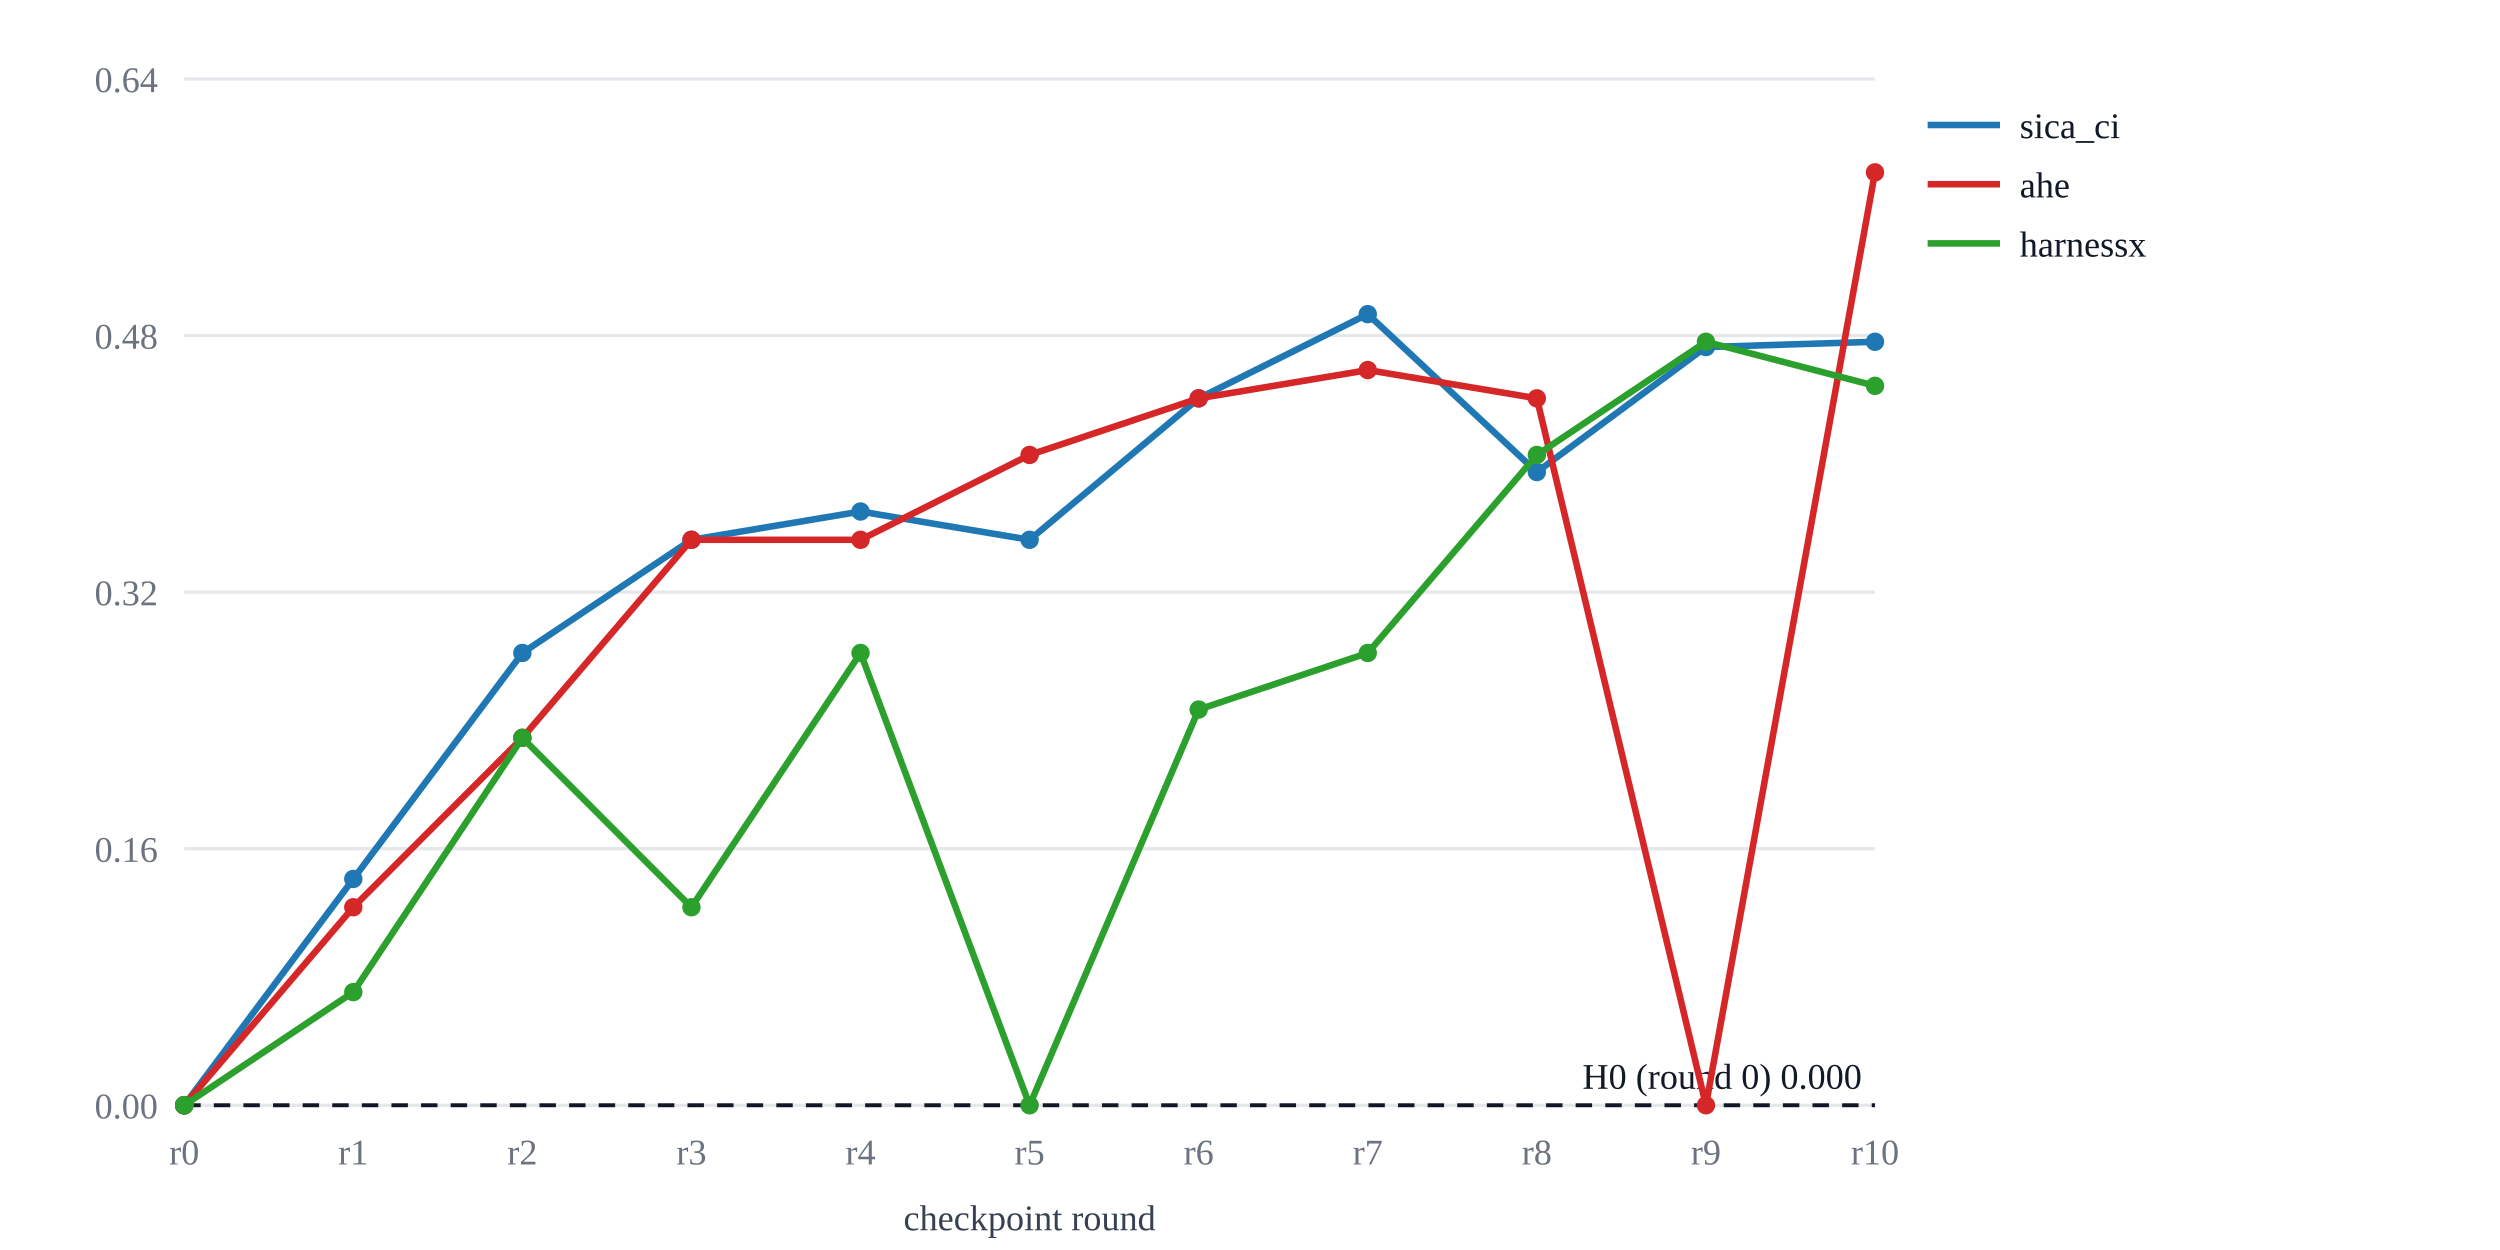
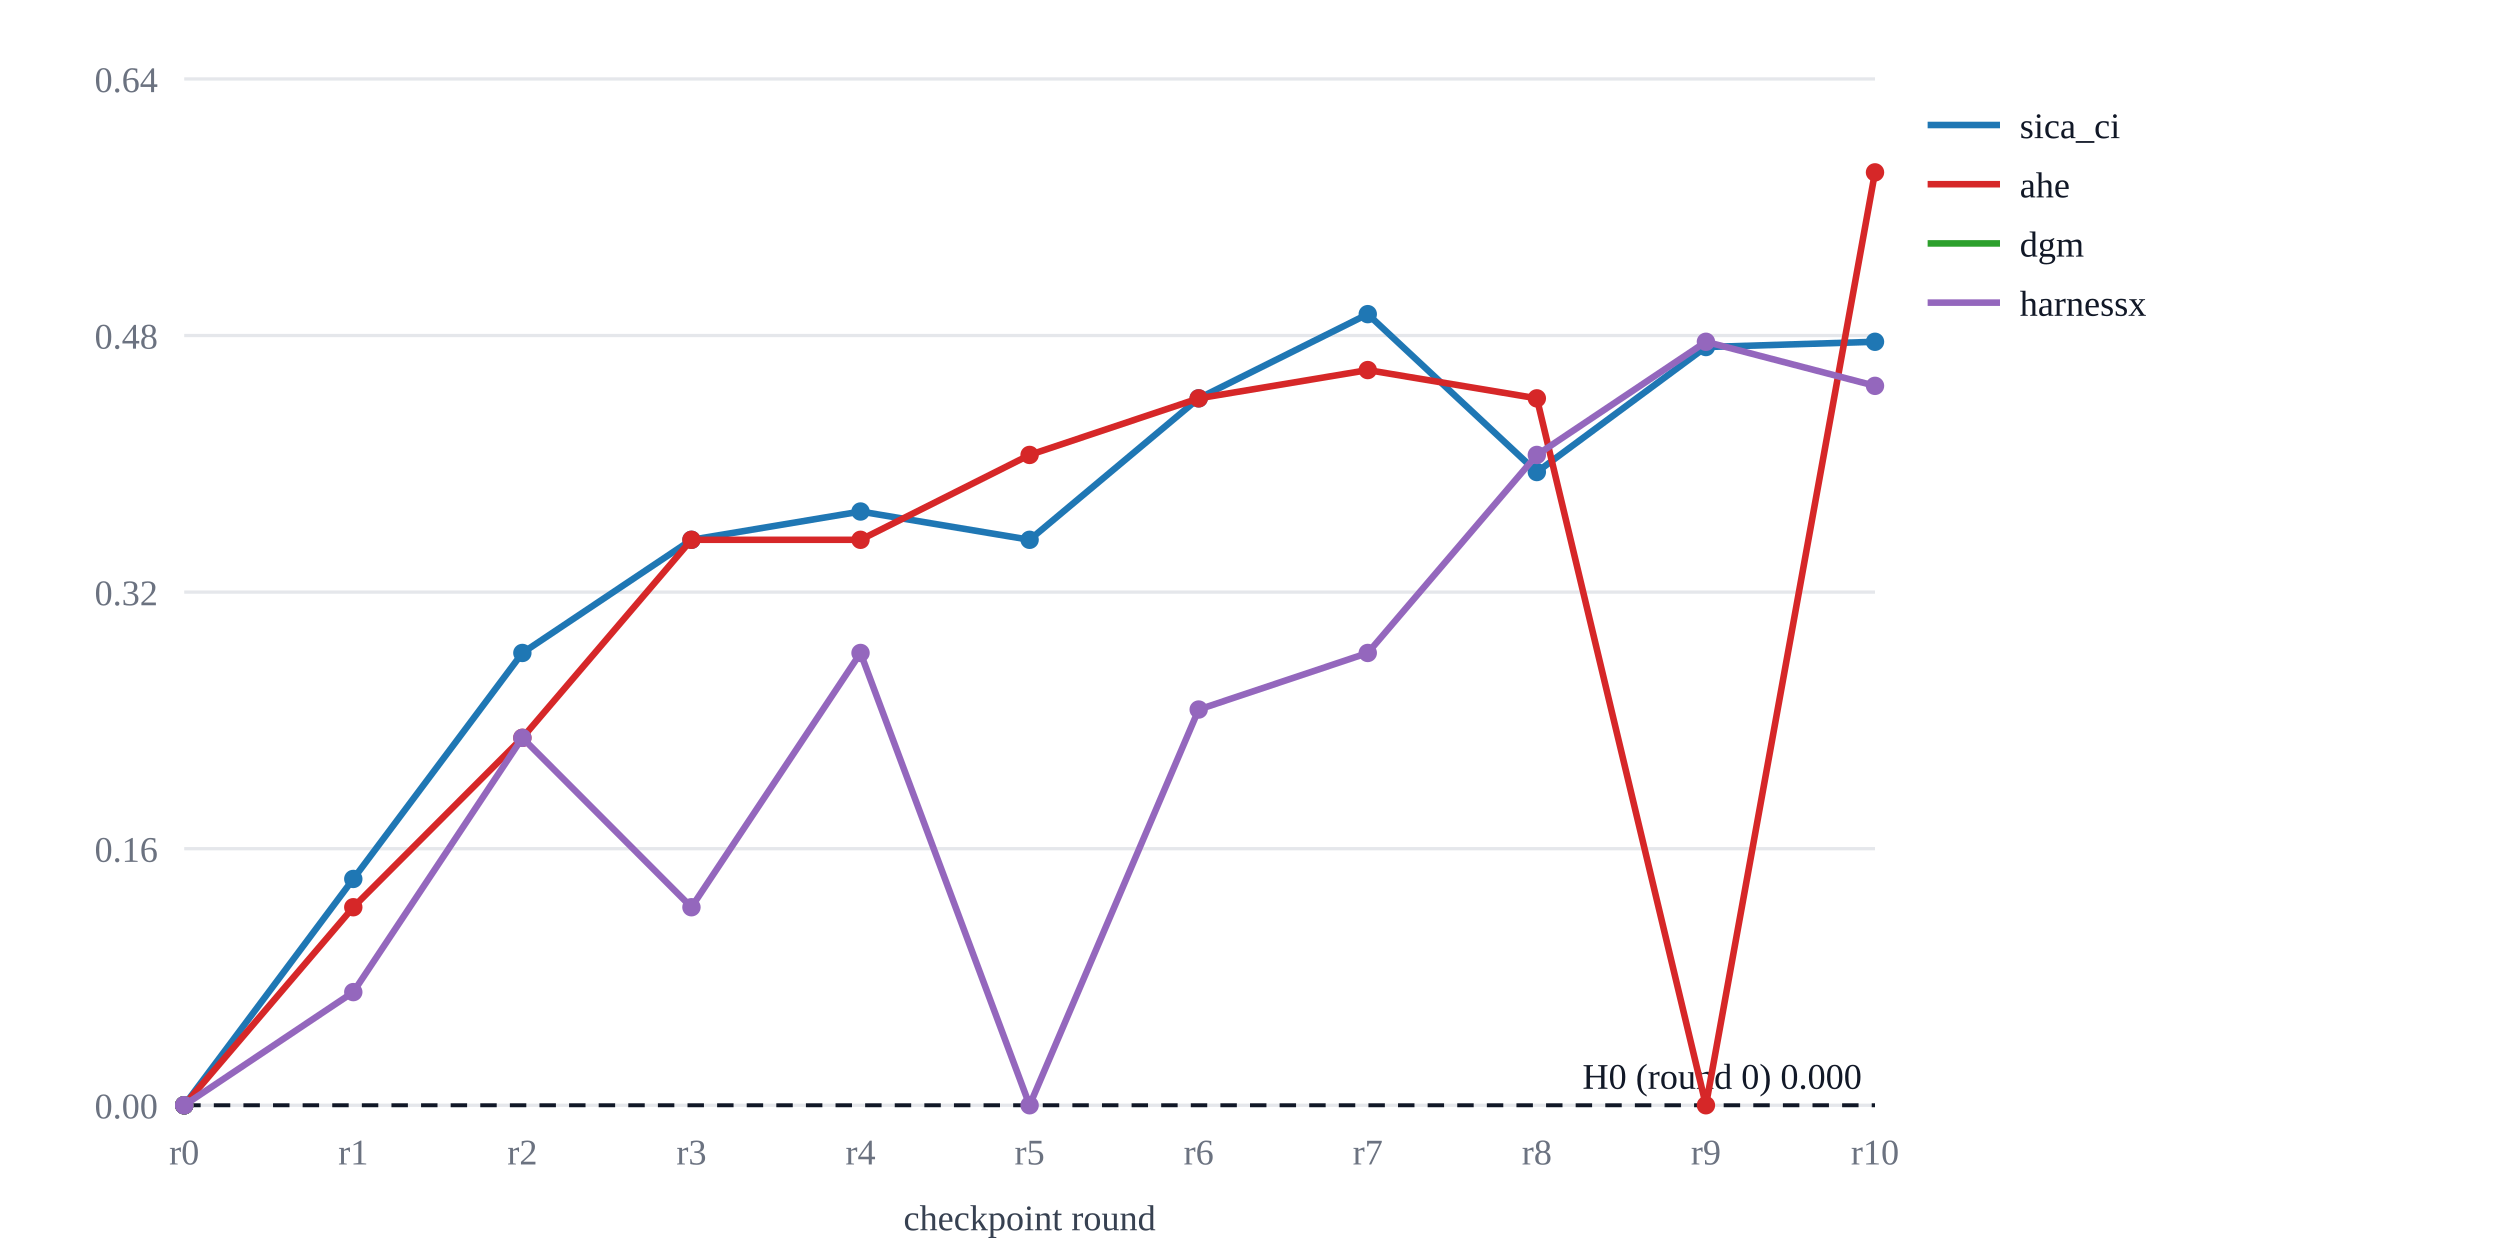
<svg xmlns="http://www.w3.org/2000/svg" width="760" height="380" viewBox="0 0 760 380" role="img" aria-label="Score by checkpoint round on dev">
  <rect width="760" height="380" fill="#ffffff" />
  <line x1="56" y1="336.0" x2="570" y2="336.0" stroke="#e5e7eb" stroke-width="1" />
  <text x="48" y="340.0" font-size="11" fill="#6b7280" text-anchor="end">0.00</text>
  <line x1="56" y1="258.0" x2="570" y2="258.0" stroke="#e5e7eb" stroke-width="1" />
  <text x="48" y="262.0" font-size="11" fill="#6b7280" text-anchor="end">0.16</text>
  <line x1="56" y1="180.0" x2="570" y2="180.0" stroke="#e5e7eb" stroke-width="1" />
  <text x="48" y="184.0" font-size="11" fill="#6b7280" text-anchor="end">0.32</text>
  <line x1="56" y1="102.0" x2="570" y2="102.0" stroke="#e5e7eb" stroke-width="1" />
  <text x="48" y="106.0" font-size="11" fill="#6b7280" text-anchor="end">0.48</text>
  <line x1="56" y1="24.0" x2="570" y2="24.0" stroke="#e5e7eb" stroke-width="1" />
  <text x="48" y="28.0" font-size="11" fill="#6b7280" text-anchor="end">0.64</text>
  <text x="56.0" y="354" font-size="11" fill="#6b7280" text-anchor="middle">r0</text>
  <text x="107.4" y="354" font-size="11" fill="#6b7280" text-anchor="middle">r1</text>
  <text x="158.8" y="354" font-size="11" fill="#6b7280" text-anchor="middle">r2</text>
  <text x="210.2" y="354" font-size="11" fill="#6b7280" text-anchor="middle">r3</text>
  <text x="261.6" y="354" font-size="11" fill="#6b7280" text-anchor="middle">r4</text>
  <text x="313.0" y="354" font-size="11" fill="#6b7280" text-anchor="middle">r5</text>
  <text x="364.4" y="354" font-size="11" fill="#6b7280" text-anchor="middle">r6</text>
  <text x="415.8" y="354" font-size="11" fill="#6b7280" text-anchor="middle">r7</text>
  <text x="467.2" y="354" font-size="11" fill="#6b7280" text-anchor="middle">r8</text>
  <text x="518.6" y="354" font-size="11" fill="#6b7280" text-anchor="middle">r9</text>
  <text x="570.0" y="354" font-size="11" fill="#6b7280" text-anchor="middle">r10</text>
  <line x1="56" y1="336.0" x2="570" y2="336.0" stroke="#111827" stroke-width="1.2" stroke-dasharray="5 4" />
  <text x="566" y="331.0" font-size="11" fill="#111827" text-anchor="end">H0 (round 0) 0.000</text>
  <g data-method-line="sica_ci">
    <path d="M56.0,336.0 L56.0,336.0 L107.4,267.2 L158.8,198.5 L210.2,164.1 L261.6,155.5 L313.0,164.1 L364.4,121.1 L415.8,95.5 L467.2,143.5 L518.6,105.5 L570.0,103.9" fill="none" stroke="#1f77b4" stroke-width="2" />
    <circle cx="56.0" cy="336.0" r="2.8" fill="#1f77b4" />
    <circle cx="56.0" cy="336.0" r="2.8" fill="#1f77b4" />
    <circle cx="107.4" cy="267.2" r="2.8" fill="#1f77b4" />
    <circle cx="158.8" cy="198.5" r="2.8" fill="#1f77b4" />
    <circle cx="210.2" cy="164.1" r="2.8" fill="#1f77b4" />
    <circle cx="261.6" cy="155.5" r="2.8" fill="#1f77b4" />
    <circle cx="313.0" cy="164.1" r="2.8" fill="#1f77b4" />
    <circle cx="364.4" cy="121.1" r="2.8" fill="#1f77b4" />
    <circle cx="415.8" cy="95.5" r="2.8" fill="#1f77b4" />
    <circle cx="467.2" cy="143.5" r="2.8" fill="#1f77b4" />
    <circle cx="518.6" cy="105.5" r="2.8" fill="#1f77b4" />
    <circle cx="570.0" cy="103.9" r="2.8" fill="#1f77b4" />
    <line x1="586" y1="38" x2="608" y2="38" stroke="#1f77b4" stroke-width="2" />
    <text x="614" y="42" font-size="11" fill="#111827">sica_ci</text>
  </g>
  <g data-method-line="ahe">
    <path d="M56.0,336.0 L56.0,336.0 L107.4,275.8 L158.8,224.3 L210.2,164.1 L261.6,164.1 L313.0,138.3 L364.4,121.1 L415.8,112.5 L467.2,121.1 L518.6,336.0 L570.0,52.4" fill="none" stroke="#d62728" stroke-width="2" />
    <circle cx="56.0" cy="336.0" r="2.8" fill="#d62728" />
    <circle cx="56.0" cy="336.0" r="2.8" fill="#d62728" />
    <circle cx="107.4" cy="275.8" r="2.8" fill="#d62728" />
    <circle cx="158.8" cy="224.3" r="2.8" fill="#d62728" />
    <circle cx="210.2" cy="164.1" r="2.8" fill="#d62728" />
    <circle cx="261.6" cy="164.1" r="2.8" fill="#d62728" />
    <circle cx="313.0" cy="138.3" r="2.8" fill="#d62728" />
    <circle cx="364.4" cy="121.1" r="2.8" fill="#d62728" />
    <circle cx="415.8" cy="112.5" r="2.8" fill="#d62728" />
    <circle cx="467.2" cy="121.1" r="2.8" fill="#d62728" />
    <circle cx="518.6" cy="336.0" r="2.8" fill="#d62728" />
    <circle cx="570.0" cy="52.4" r="2.8" fill="#d62728" />
    <line x1="586" y1="56" x2="608" y2="56" stroke="#d62728" stroke-width="2" />
    <text x="614" y="60" font-size="11" fill="#111827">ahe</text>
  </g>
-   <g data-method-line="harnessx">
-     <path d="M56.0,336.0 L56.0,336.0 L107.4,301.6 L158.8,224.3 L210.2,275.8 L261.6,198.5 L313.0,336.0 L364.4,215.7 L415.8,198.5 L467.2,138.3 L518.6,103.9 L570.0,117.3" fill="none" stroke="#2ca02c" stroke-width="2" />
+   <g data-method-line="dgm">
+     <path d="M56.0,336.0 L56.0,336.0" fill="none" stroke="#2ca02c" stroke-width="2" />
    <circle cx="56.0" cy="336.0" r="2.8" fill="#2ca02c" />
    <circle cx="56.0" cy="336.0" r="2.8" fill="#2ca02c" />
-     <circle cx="107.4" cy="301.6" r="2.8" fill="#2ca02c" />
-     <circle cx="158.8" cy="224.3" r="2.8" fill="#2ca02c" />
-     <circle cx="210.2" cy="275.8" r="2.8" fill="#2ca02c" />
-     <circle cx="261.6" cy="198.5" r="2.8" fill="#2ca02c" />
-     <circle cx="313.0" cy="336.0" r="2.8" fill="#2ca02c" />
-     <circle cx="364.4" cy="215.7" r="2.8" fill="#2ca02c" />
-     <circle cx="415.8" cy="198.5" r="2.8" fill="#2ca02c" />
-     <circle cx="467.2" cy="138.3" r="2.8" fill="#2ca02c" />
-     <circle cx="518.6" cy="103.9" r="2.8" fill="#2ca02c" />
-     <circle cx="570.0" cy="117.3" r="2.8" fill="#2ca02c" />
    <line x1="586" y1="74" x2="608" y2="74" stroke="#2ca02c" stroke-width="2" />
-     <text x="614" y="78" font-size="11" fill="#111827">harnessx</text>
+     <text x="614" y="78" font-size="11" fill="#111827">dgm</text>
+   </g>
+   <g data-method-line="harnessx">
+     <path d="M56.0,336.0 L56.0,336.0 L107.4,301.6 L158.8,224.3 L210.2,275.8 L261.6,198.5 L313.0,336.0 L364.4,215.7 L415.8,198.5 L467.2,138.3 L518.6,103.9 L570.0,117.3" fill="none" stroke="#9467bd" stroke-width="2" />
+     <circle cx="56.0" cy="336.0" r="2.8" fill="#9467bd" />
+     <circle cx="56.0" cy="336.0" r="2.8" fill="#9467bd" />
+     <circle cx="107.4" cy="301.6" r="2.8" fill="#9467bd" />
+     <circle cx="158.8" cy="224.3" r="2.8" fill="#9467bd" />
+     <circle cx="210.2" cy="275.8" r="2.8" fill="#9467bd" />
+     <circle cx="261.6" cy="198.5" r="2.8" fill="#9467bd" />
+     <circle cx="313.0" cy="336.0" r="2.8" fill="#9467bd" />
+     <circle cx="364.4" cy="215.7" r="2.8" fill="#9467bd" />
+     <circle cx="415.8" cy="198.5" r="2.8" fill="#9467bd" />
+     <circle cx="467.2" cy="138.3" r="2.8" fill="#9467bd" />
+     <circle cx="518.6" cy="103.9" r="2.8" fill="#9467bd" />
+     <circle cx="570.0" cy="117.3" r="2.8" fill="#9467bd" />
+     <line x1="586" y1="92" x2="608" y2="92" stroke="#9467bd" stroke-width="2" />
+     <text x="614" y="96" font-size="11" fill="#111827">harnessx</text>
  </g>
  <text x="313" y="374" font-size="11" fill="#374151" text-anchor="middle">checkpoint round</text>
</svg>
